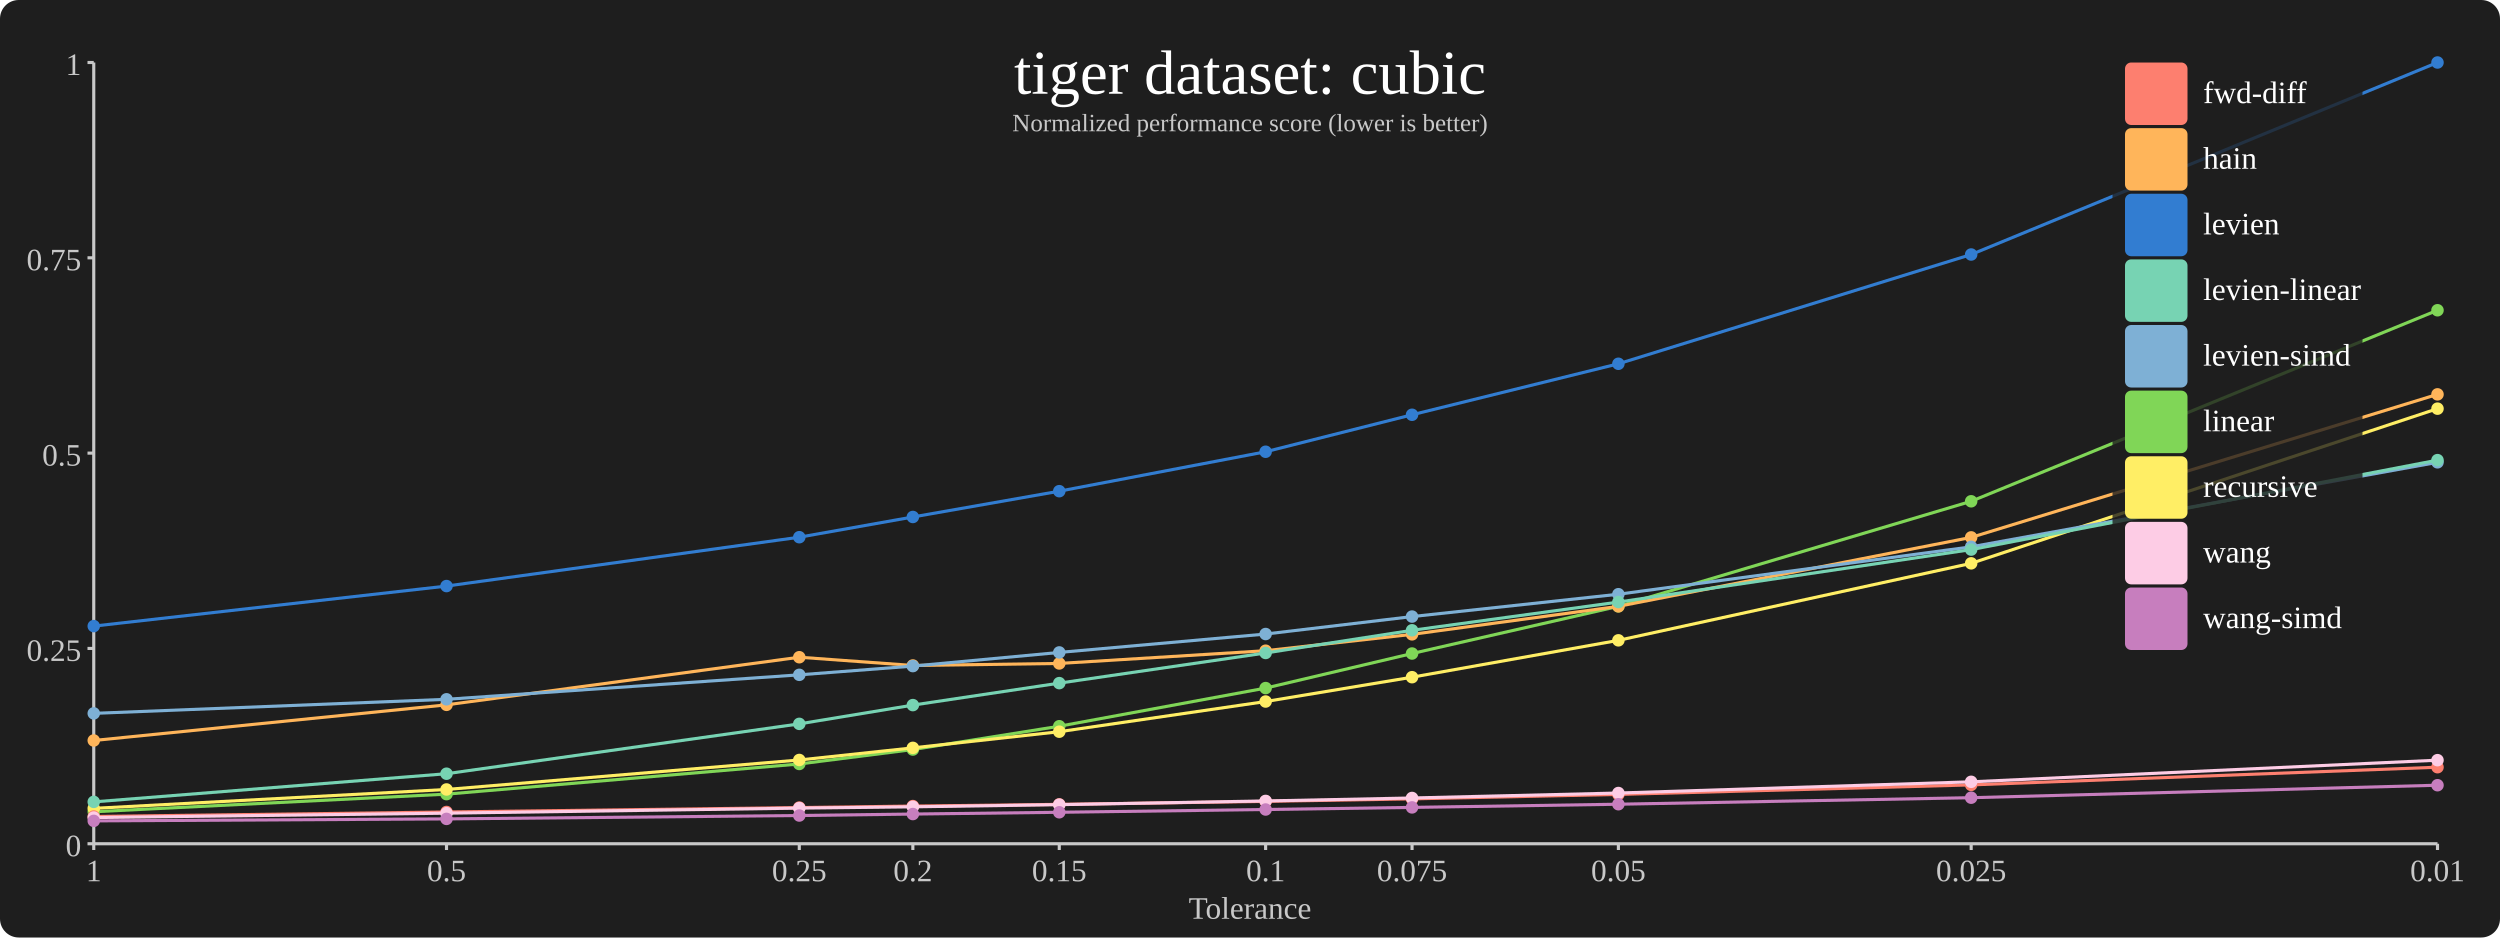
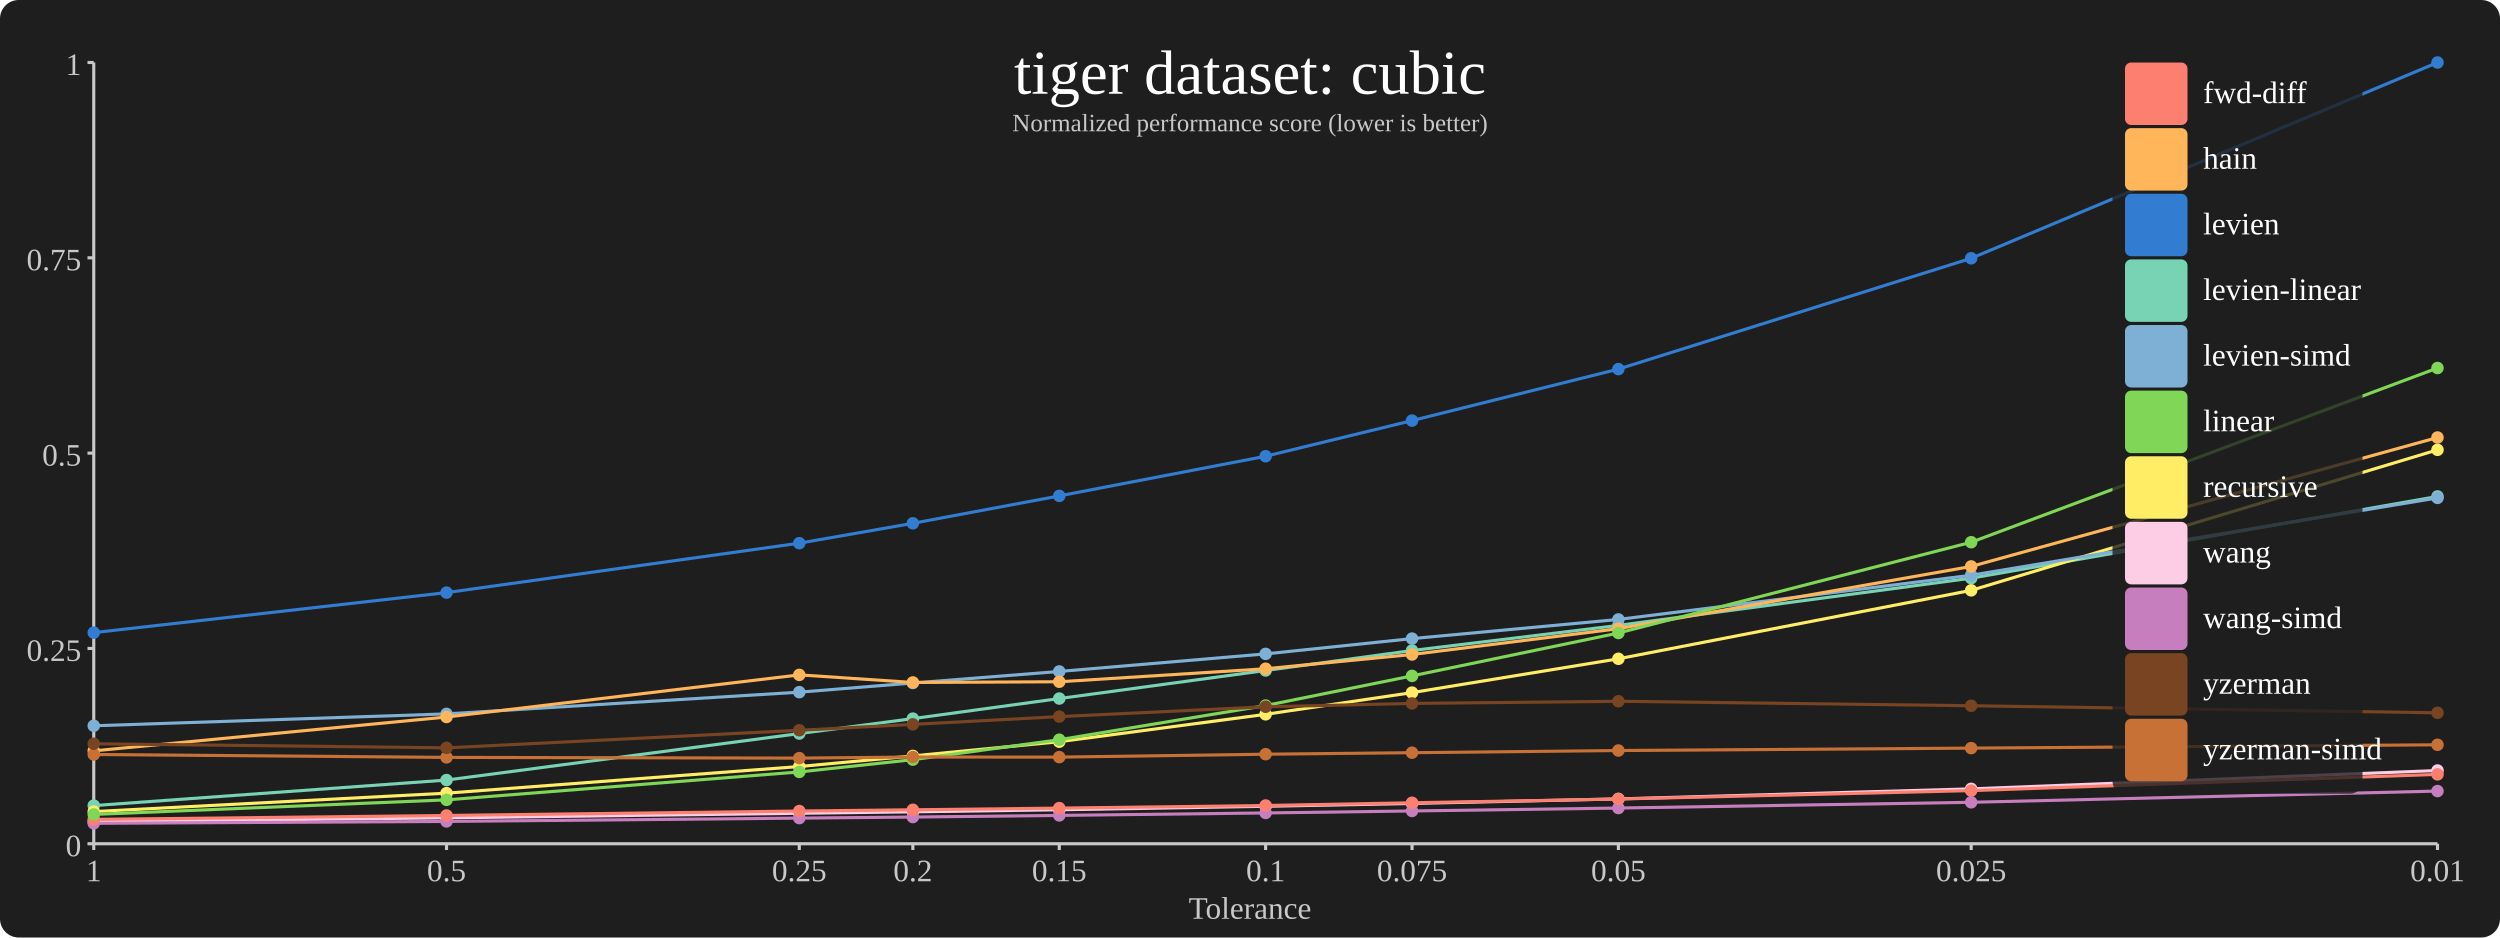
<svg xmlns="http://www.w3.org/2000/svg" viewBox="0 0 800 300">
  <rect x="0" y="0" width="800" height="300" ry="6" style="fill:rgb(30,30,30);stroke:none;fill-opacity:1;stroke-opacity:1;" />
  <path d="M 30 20 L 30 270" style="stroke:rgb(200,200,200);stroke-width:1" />
  <path d="M 30 270 L 780 270" style="stroke:rgb(200,200,200);stroke-width:1" />
  <path d="M 780 270 L 780 272" style="stroke:rgb(200,200,200);stroke-width:1" />
  <text x="780" y="282" style="font-size:10px;fill:rgb(200,200,200);text-anchor:middle;text-align:center;"> 0.01 </text>
  <path d="M 630.772 270 L 630.772 272" style="stroke:rgb(200,200,200);stroke-width:1" />
  <text x="630.772" y="282" style="font-size:10px;fill:rgb(200,200,200);text-anchor:middle;text-align:center;"> 0.025 </text>
  <path d="M 517.886 270 L 517.886 272" style="stroke:rgb(200,200,200);stroke-width:1" />
  <text x="517.886" y="282" style="font-size:10px;fill:rgb(200,200,200);text-anchor:middle;text-align:center;"> 0.05 </text>
  <path d="M 451.852 270 L 451.852 272" style="stroke:rgb(200,200,200);stroke-width:1" />
  <text x="451.852" y="282" style="font-size:10px;fill:rgb(200,200,200);text-anchor:middle;text-align:center;"> 0.075 </text>
  <path d="M 405 270 L 405 272" style="stroke:rgb(200,200,200);stroke-width:1" />
  <text x="405" y="282" style="font-size:10px;fill:rgb(200,200,200);text-anchor:middle;text-align:center;"> 0.1 </text>
  <path d="M 338.966 270 L 338.966 272" style="stroke:rgb(200,200,200);stroke-width:1" />
  <text x="338.966" y="282" style="font-size:10px;fill:rgb(200,200,200);text-anchor:middle;text-align:center;"> 0.15 </text>
  <path d="M 292.114 270 L 292.114 272" style="stroke:rgb(200,200,200);stroke-width:1" />
  <text x="292.114" y="282" style="font-size:10px;fill:rgb(200,200,200);text-anchor:middle;text-align:center;"> 0.2 </text>
  <path d="M 255.773 270 L 255.773 272" style="stroke:rgb(200,200,200);stroke-width:1" />
  <text x="255.773" y="282" style="font-size:10px;fill:rgb(200,200,200);text-anchor:middle;text-align:center;"> 0.25 </text>
  <path d="M 142.886 270 L 142.886 272" style="stroke:rgb(200,200,200);stroke-width:1" />
  <text x="142.886" y="282" style="font-size:10px;fill:rgb(200,200,200);text-anchor:middle;text-align:center;"> 0.5 </text>
  <path d="M 30 270 L 30 272" style="stroke:rgb(200,200,200);stroke-width:1" />
  <text x="30" y="282" style="font-size:10px;fill:rgb(200,200,200);text-anchor:middle;text-align:center;"> 1 </text>
  <path d="M 28 270 L 30 270" style="stroke:rgb(200,200,200);stroke-width:1" />
  <text x="26" y="274" style="font-size:10px;fill:rgb(200,200,200);text-anchor:end;text-align:right;"> 0 </text>
  <path d="M 28 207.5 L 30 207.5" style="stroke:rgb(200,200,200);stroke-width:1" />
  <text x="26" y="211.5" style="font-size:10px;fill:rgb(200,200,200);text-anchor:end;text-align:right;"> 0.25 </text>
  <path d="M 28 145 L 30 145" style="stroke:rgb(200,200,200);stroke-width:1" />
  <text x="26" y="149" style="font-size:10px;fill:rgb(200,200,200);text-anchor:end;text-align:right;"> 0.5 </text>
  <path d="M 28 82.5 L 30 82.5" style="stroke:rgb(200,200,200);stroke-width:1" />
  <text x="26" y="86.5" style="font-size:10px;fill:rgb(200,200,200);text-anchor:end;text-align:right;"> 0.75 </text>
  <path d="M 28 20 L 30 20" style="stroke:rgb(200,200,200);stroke-width:1" />
  <text x="26" y="24" style="font-size:10px;fill:rgb(200,200,200);text-anchor:end;text-align:right;"> 1 </text>
  <text x="400" y="294" style="font-size:10px;fill:rgb(200,200,200);text-anchor:middle;text-align:center;"> Tolerance </text>
-   <circle cx="780" cy="99.282" r="2" style="fill:rgb(128,214,87);stroke:none;fill-opacity:1;stroke-opacity:1;" />
-   <path d="M 780 99.282 L 630.772 160.41" style="stroke:rgb(128,214,87);stroke-width:1" />
-   <circle cx="630.772" cy="160.41" r="2" style="fill:rgb(128,214,87);stroke:none;fill-opacity:1;stroke-opacity:1;" />
-   <path d="M 630.772 160.41 L 517.886 194.022" style="stroke:rgb(128,214,87);stroke-width:1" />
-   <circle cx="517.886" cy="194.022" r="2" style="fill:rgb(128,214,87);stroke:none;fill-opacity:1;stroke-opacity:1;" />
-   <path d="M 517.886 194.022 L 451.852 209.127" style="stroke:rgb(128,214,87);stroke-width:1" />
-   <circle cx="451.852" cy="209.127" r="2" style="fill:rgb(128,214,87);stroke:none;fill-opacity:1;stroke-opacity:1;" />
-   <path d="M 451.852 209.127 L 405 220.185" style="stroke:rgb(128,214,87);stroke-width:1" />
-   <circle cx="405" cy="220.185" r="2" style="fill:rgb(128,214,87);stroke:none;fill-opacity:1;stroke-opacity:1;" />
-   <path d="M 405 220.185 L 338.966 232.393" style="stroke:rgb(128,214,87);stroke-width:1" />
-   <circle cx="338.966" cy="232.393" r="2" style="fill:rgb(128,214,87);stroke:none;fill-opacity:1;stroke-opacity:1;" />
-   <path d="M 338.966 232.393 L 292.114 239.855" style="stroke:rgb(128,214,87);stroke-width:1" />
-   <circle cx="292.114" cy="239.855" r="2" style="fill:rgb(128,214,87);stroke:none;fill-opacity:1;stroke-opacity:1;" />
-   <path d="M 292.114 239.855 L 255.773 244.47" style="stroke:rgb(128,214,87);stroke-width:1" />
-   <circle cx="255.773" cy="244.47" r="2" style="fill:rgb(128,214,87);stroke:none;fill-opacity:1;stroke-opacity:1;" />
-   <path d="M 255.773 244.47 L 142.886 254.125" style="stroke:rgb(128,214,87);stroke-width:1" />
-   <circle cx="142.886" cy="254.125" r="2" style="fill:rgb(128,214,87);stroke:none;fill-opacity:1;stroke-opacity:1;" />
-   <path d="M 142.886 254.125 L 30 259.76" style="stroke:rgb(128,214,87);stroke-width:1" />
-   <circle cx="30" cy="259.76" r="2" style="fill:rgb(128,214,87);stroke:none;fill-opacity:1;stroke-opacity:1;" />
-   <circle cx="780" cy="130.77" r="2" style="fill:rgb(255,238,101);stroke:none;fill-opacity:1;stroke-opacity:1;" />
-   <path d="M 780 130.77 L 630.772 180.268" style="stroke:rgb(255,238,101);stroke-width:1" />
-   <circle cx="630.772" cy="180.268" r="2" style="fill:rgb(255,238,101);stroke:none;fill-opacity:1;stroke-opacity:1;" />
-   <path d="M 630.772 180.268 L 517.886 204.907" style="stroke:rgb(255,238,101);stroke-width:1" />
-   <circle cx="517.886" cy="204.907" r="2" style="fill:rgb(255,238,101);stroke:none;fill-opacity:1;stroke-opacity:1;" />
-   <path d="M 517.886 204.907 L 451.852 216.7" style="stroke:rgb(255,238,101);stroke-width:1" />
-   <circle cx="451.852" cy="216.7" r="2" style="fill:rgb(255,238,101);stroke:none;fill-opacity:1;stroke-opacity:1;" />
-   <path d="M 451.852 216.7 L 405 224.488" style="stroke:rgb(255,238,101);stroke-width:1" />
-   <circle cx="405" cy="224.488" r="2" style="fill:rgb(255,238,101);stroke:none;fill-opacity:1;stroke-opacity:1;" />
-   <path d="M 405 224.488 L 338.966 234.143" style="stroke:rgb(255,238,101);stroke-width:1" />
-   <circle cx="338.966" cy="234.143" r="2" style="fill:rgb(255,238,101);stroke:none;fill-opacity:1;stroke-opacity:1;" />
-   <path d="M 338.966 234.143 L 292.114 239.317" style="stroke:rgb(255,238,101);stroke-width:1" />
-   <circle cx="292.114" cy="239.317" r="2" style="fill:rgb(255,238,101);stroke:none;fill-opacity:1;stroke-opacity:1;" />
-   <path d="M 292.114 239.317 L 255.773 243.192" style="stroke:rgb(255,238,101);stroke-width:1" />
-   <circle cx="255.773" cy="243.192" r="2" style="fill:rgb(255,238,101);stroke:none;fill-opacity:1;stroke-opacity:1;" />
-   <path d="M 255.773 243.192 L 142.886 252.63" style="stroke:rgb(255,238,101);stroke-width:1" />
-   <circle cx="142.886" cy="252.63" r="2" style="fill:rgb(255,238,101);stroke:none;fill-opacity:1;stroke-opacity:1;" />
-   <path d="M 142.886 252.63 L 30 258.675" style="stroke:rgb(255,238,101);stroke-width:1" />
-   <circle cx="30" cy="258.675" r="2" style="fill:rgb(255,238,101);stroke:none;fill-opacity:1;stroke-opacity:1;" />
-   <circle cx="780" cy="126.195" r="2" style="fill:rgb(255,181,90);stroke:none;fill-opacity:1;stroke-opacity:1;" />
-   <path d="M 780 126.195 L 630.772 171.965" style="stroke:rgb(255,181,90);stroke-width:1" />
-   <circle cx="630.772" cy="171.965" r="2" style="fill:rgb(255,181,90);stroke:none;fill-opacity:1;stroke-opacity:1;" />
-   <path d="M 630.772 171.965 L 517.886 194.028" style="stroke:rgb(255,181,90);stroke-width:1" />
-   <circle cx="517.886" cy="194.028" r="2" style="fill:rgb(255,181,90);stroke:none;fill-opacity:1;stroke-opacity:1;" />
-   <path d="M 517.886 194.028 L 451.852 202.99" style="stroke:rgb(255,181,90);stroke-width:1" />
-   <circle cx="451.852" cy="202.99" r="2" style="fill:rgb(255,181,90);stroke:none;fill-opacity:1;stroke-opacity:1;" />
-   <path d="M 451.852 202.99 L 405 208.225" style="stroke:rgb(255,181,90);stroke-width:1" />
-   <circle cx="405" cy="208.225" r="2" style="fill:rgb(255,181,90);stroke:none;fill-opacity:1;stroke-opacity:1;" />
-   <path d="M 405 208.225 L 338.966 212.303" style="stroke:rgb(255,181,90);stroke-width:1" />
-   <circle cx="338.966" cy="212.303" r="2" style="fill:rgb(255,181,90);stroke:none;fill-opacity:1;stroke-opacity:1;" />
-   <path d="M 338.966 212.303 L 292.114 212.955" style="stroke:rgb(255,181,90);stroke-width:1" />
-   <circle cx="292.114" cy="212.955" r="2" style="fill:rgb(255,181,90);stroke:none;fill-opacity:1;stroke-opacity:1;" />
-   <path d="M 292.114 212.955 L 255.773 210.312" style="stroke:rgb(255,181,90);stroke-width:1" />
-   <circle cx="255.773" cy="210.312" r="2" style="fill:rgb(255,181,90);stroke:none;fill-opacity:1;stroke-opacity:1;" />
-   <path d="M 255.773 210.312 L 142.886 225.548" style="stroke:rgb(255,181,90);stroke-width:1" />
-   <circle cx="142.886" cy="225.548" r="2" style="fill:rgb(255,181,90);stroke:none;fill-opacity:1;stroke-opacity:1;" />
-   <path d="M 142.886 225.548 L 30 236.958" style="stroke:rgb(255,181,90);stroke-width:1" />
-   <circle cx="30" cy="236.958" r="2" style="fill:rgb(255,181,90);stroke:none;fill-opacity:1;stroke-opacity:1;" />
-   <circle cx="780" cy="245.505" r="2" style="fill:rgb(253,127,111);stroke:none;fill-opacity:1;stroke-opacity:1;" />
-   <path d="M 780 245.505 L 630.772 251.167" style="stroke:rgb(253,127,111);stroke-width:1" />
-   <circle cx="630.772" cy="251.167" r="2" style="fill:rgb(253,127,111);stroke:none;fill-opacity:1;stroke-opacity:1;" />
-   <path d="M 630.772 251.167 L 517.886 254.215" style="stroke:rgb(253,127,111);stroke-width:1" />
-   <circle cx="517.886" cy="254.215" r="2" style="fill:rgb(253,127,111);stroke:none;fill-opacity:1;stroke-opacity:1;" />
-   <path d="M 517.886 254.215 L 451.852 255.637" style="stroke:rgb(253,127,111);stroke-width:1" />
-   <circle cx="451.852" cy="255.637" r="2" style="fill:rgb(253,127,111);stroke:none;fill-opacity:1;stroke-opacity:1;" />
-   <path d="M 451.852 255.637 L 405 256.435" style="stroke:rgb(253,127,111);stroke-width:1" />
-   <circle cx="405" cy="256.435" r="2" style="fill:rgb(253,127,111);stroke:none;fill-opacity:1;stroke-opacity:1;" />
-   <path d="M 405 256.435 L 338.966 257.395" style="stroke:rgb(253,127,111);stroke-width:1" />
-   <circle cx="338.966" cy="257.395" r="2" style="fill:rgb(253,127,111);stroke:none;fill-opacity:1;stroke-opacity:1;" />
-   <path d="M 338.966 257.395 L 292.114 257.942" style="stroke:rgb(253,127,111);stroke-width:1" />
-   <circle cx="292.114" cy="257.942" r="2" style="fill:rgb(253,127,111);stroke:none;fill-opacity:1;stroke-opacity:1;" />
-   <path d="M 292.114 257.942 L 255.773 258.415" style="stroke:rgb(253,127,111);stroke-width:1" />
-   <circle cx="255.773" cy="258.415" r="2" style="fill:rgb(253,127,111);stroke:none;fill-opacity:1;stroke-opacity:1;" />
-   <path d="M 255.773 258.415 L 142.886 259.837" style="stroke:rgb(253,127,111);stroke-width:1" />
-   <circle cx="142.886" cy="259.837" r="2" style="fill:rgb(253,127,111);stroke:none;fill-opacity:1;stroke-opacity:1;" />
-   <path d="M 142.886 259.837 L 30 261.277" style="stroke:rgb(253,127,111);stroke-width:1" />
-   <circle cx="30" cy="261.277" r="2" style="fill:rgb(253,127,111);stroke:none;fill-opacity:1;stroke-opacity:1;" />
+   <circle cx="780" cy="158.865" r="2" style="fill:rgb(119,211,179);stroke:none;fill-opacity:1;stroke-opacity:1;" />
+   <path d="M 780 158.865 L 630.772 185.015" style="stroke:rgb(119,211,179);stroke-width:1" />
+   <circle cx="630.772" cy="185.015" r="2" style="fill:rgb(119,211,179);stroke:none;fill-opacity:1;stroke-opacity:1;" />
+   <path d="M 630.772 185.015 L 517.886 200.125" style="stroke:rgb(119,211,179);stroke-width:1" />
+   <circle cx="517.886" cy="200.125" r="2" style="fill:rgb(119,211,179);stroke:none;fill-opacity:1;stroke-opacity:1;" />
+   <path d="M 517.886 200.125 L 451.852 208.167" style="stroke:rgb(119,211,179);stroke-width:1" />
+   <circle cx="451.852" cy="208.167" r="2" style="fill:rgb(119,211,179);stroke:none;fill-opacity:1;stroke-opacity:1;" />
+   <path d="M 451.852 208.167 L 405 214.553" style="stroke:rgb(119,211,179);stroke-width:1" />
+   <circle cx="405" cy="214.553" r="2" style="fill:rgb(119,211,179);stroke:none;fill-opacity:1;stroke-opacity:1;" />
+   <path d="M 405 214.553 L 338.966 223.532" style="stroke:rgb(119,211,179);stroke-width:1" />
+   <circle cx="338.966" cy="223.532" r="2" style="fill:rgb(119,211,179);stroke:none;fill-opacity:1;stroke-opacity:1;" />
+   <path d="M 338.966 223.532 L 292.114 229.955" style="stroke:rgb(119,211,179);stroke-width:1" />
+   <circle cx="292.114" cy="229.955" r="2" style="fill:rgb(119,211,179);stroke:none;fill-opacity:1;stroke-opacity:1;" />
+   <path d="M 292.114 229.955 L 255.773 234.738" style="stroke:rgb(119,211,179);stroke-width:1" />
+   <circle cx="255.773" cy="234.738" r="2" style="fill:rgb(119,211,179);stroke:none;fill-opacity:1;stroke-opacity:1;" />
+   <path d="M 255.773 234.738 L 142.886 249.62" style="stroke:rgb(119,211,179);stroke-width:1" />
+   <circle cx="142.886" cy="249.62" r="2" style="fill:rgb(119,211,179);stroke:none;fill-opacity:1;stroke-opacity:1;" />
+   <path d="M 142.886 249.62 L 30 257.785" style="stroke:rgb(119,211,179);stroke-width:1" />
+   <circle cx="30" cy="257.785" r="2" style="fill:rgb(119,211,179);stroke:none;fill-opacity:1;stroke-opacity:1;" />
+   <circle cx="780" cy="143.945" r="2" style="fill:rgb(255,238,101);stroke:none;fill-opacity:1;stroke-opacity:1;" />
+   <path d="M 780 143.945 L 630.772 188.91" style="stroke:rgb(255,238,101);stroke-width:1" />
+   <circle cx="630.772" cy="188.91" r="2" style="fill:rgb(255,238,101);stroke:none;fill-opacity:1;stroke-opacity:1;" />
+   <path d="M 630.772 188.91 L 517.886 210.812" style="stroke:rgb(255,238,101);stroke-width:1" />
+   <circle cx="517.886" cy="210.812" r="2" style="fill:rgb(255,238,101);stroke:none;fill-opacity:1;stroke-opacity:1;" />
+   <path d="M 517.886 210.812 L 451.852 221.635" style="stroke:rgb(255,238,101);stroke-width:1" />
+   <circle cx="451.852" cy="221.635" r="2" style="fill:rgb(255,238,101);stroke:none;fill-opacity:1;stroke-opacity:1;" />
+   <path d="M 451.852 221.635 L 405 228.58" style="stroke:rgb(255,238,101);stroke-width:1" />
+   <circle cx="405" cy="228.58" r="2" style="fill:rgb(255,238,101);stroke:none;fill-opacity:1;stroke-opacity:1;" />
+   <path d="M 405 228.58 L 338.966 237.345" style="stroke:rgb(255,238,101);stroke-width:1" />
+   <circle cx="338.966" cy="237.345" r="2" style="fill:rgb(255,238,101);stroke:none;fill-opacity:1;stroke-opacity:1;" />
+   <path d="M 338.966 237.345 L 292.114 241.89" style="stroke:rgb(255,238,101);stroke-width:1" />
+   <circle cx="292.114" cy="241.89" r="2" style="fill:rgb(255,238,101);stroke:none;fill-opacity:1;stroke-opacity:1;" />
+   <path d="M 292.114 241.89 L 255.773 245.285" style="stroke:rgb(255,238,101);stroke-width:1" />
+   <circle cx="255.773" cy="245.285" r="2" style="fill:rgb(255,238,101);stroke:none;fill-opacity:1;stroke-opacity:1;" />
+   <path d="M 255.773 245.285 L 142.886 253.81" style="stroke:rgb(255,238,101);stroke-width:1" />
+   <circle cx="142.886" cy="253.81" r="2" style="fill:rgb(255,238,101);stroke:none;fill-opacity:1;stroke-opacity:1;" />
+   <path d="M 142.886 253.81 L 30 259.705" style="stroke:rgb(255,238,101);stroke-width:1" />
+   <circle cx="30" cy="259.705" r="2" style="fill:rgb(255,238,101);stroke:none;fill-opacity:1;stroke-opacity:1;" />
+   <circle cx="780" cy="246.565" r="2" style="fill:rgb(253,204,229);stroke:none;fill-opacity:1;stroke-opacity:1;" />
+   <path d="M 780 246.565 L 630.772 252.435" style="stroke:rgb(253,204,229);stroke-width:1" />
+   <circle cx="630.772" cy="252.435" r="2" style="fill:rgb(253,204,229);stroke:none;fill-opacity:1;stroke-opacity:1;" />
+   <path d="M 630.772 252.435 L 517.886 255.648" style="stroke:rgb(253,204,229);stroke-width:1" />
+   <circle cx="517.886" cy="255.648" r="2" style="fill:rgb(253,204,229);stroke:none;fill-opacity:1;stroke-opacity:1;" />
+   <path d="M 517.886 255.648 L 451.852 257.105" style="stroke:rgb(253,204,229);stroke-width:1" />
+   <circle cx="451.852" cy="257.105" r="2" style="fill:rgb(253,204,229);stroke:none;fill-opacity:1;stroke-opacity:1;" />
+   <path d="M 451.852 257.105 L 405 258.012" style="stroke:rgb(253,204,229);stroke-width:1" />
+   <circle cx="405" cy="258.012" r="2" style="fill:rgb(253,204,229);stroke:none;fill-opacity:1;stroke-opacity:1;" />
+   <path d="M 405 258.012 L 338.966 259.125" style="stroke:rgb(253,204,229);stroke-width:1" />
+   <circle cx="338.966" cy="259.125" r="2" style="fill:rgb(253,204,229);stroke:none;fill-opacity:1;stroke-opacity:1;" />
+   <path d="M 338.966 259.125 L 292.114 259.788" style="stroke:rgb(253,204,229);stroke-width:1" />
+   <circle cx="292.114" cy="259.788" r="2" style="fill:rgb(253,204,229);stroke:none;fill-opacity:1;stroke-opacity:1;" />
+   <path d="M 292.114 259.788 L 255.773 260.248" style="stroke:rgb(253,204,229);stroke-width:1" />
+   <circle cx="255.773" cy="260.248" r="2" style="fill:rgb(253,204,229);stroke:none;fill-opacity:1;stroke-opacity:1;" />
+   <path d="M 255.773 260.248 L 142.886 261.707" style="stroke:rgb(253,204,229);stroke-width:1" />
+   <circle cx="142.886" cy="261.707" r="2" style="fill:rgb(253,204,229);stroke:none;fill-opacity:1;stroke-opacity:1;" />
+   <path d="M 142.886 261.707 L 30 262.967" style="stroke:rgb(253,204,229);stroke-width:1" />
+   <circle cx="30" cy="262.967" r="2" style="fill:rgb(253,204,229);stroke:none;fill-opacity:1;stroke-opacity:1;" />
+   <circle cx="780" cy="159.325" r="2" style="fill:rgb(126,176,213);stroke:none;fill-opacity:1;stroke-opacity:1;" />
+   <path d="M 780 159.325 L 630.772 184.075" style="stroke:rgb(126,176,213);stroke-width:1" />
+   <circle cx="630.772" cy="184.075" r="2" style="fill:rgb(126,176,213);stroke:none;fill-opacity:1;stroke-opacity:1;" />
+   <path d="M 630.772 184.075 L 517.886 198.218" style="stroke:rgb(126,176,213);stroke-width:1" />
+   <circle cx="517.886" cy="198.218" r="2" style="fill:rgb(126,176,213);stroke:none;fill-opacity:1;stroke-opacity:1;" />
+   <path d="M 517.886 198.218 L 451.852 204.35" style="stroke:rgb(126,176,213);stroke-width:1" />
+   <circle cx="451.852" cy="204.35" r="2" style="fill:rgb(126,176,213);stroke:none;fill-opacity:1;stroke-opacity:1;" />
+   <path d="M 451.852 204.35 L 405 209.24" style="stroke:rgb(126,176,213);stroke-width:1" />
+   <circle cx="405" cy="209.24" r="2" style="fill:rgb(126,176,213);stroke:none;fill-opacity:1;stroke-opacity:1;" />
+   <path d="M 405 209.24 L 338.966 214.863" style="stroke:rgb(126,176,213);stroke-width:1" />
+   <circle cx="338.966" cy="214.863" r="2" style="fill:rgb(126,176,213);stroke:none;fill-opacity:1;stroke-opacity:1;" />
+   <path d="M 338.966 214.863 L 292.114 218.558" style="stroke:rgb(126,176,213);stroke-width:1" />
+   <circle cx="292.114" cy="218.558" r="2" style="fill:rgb(126,176,213);stroke:none;fill-opacity:1;stroke-opacity:1;" />
+   <path d="M 292.114 218.558 L 255.773 221.49" style="stroke:rgb(126,176,213);stroke-width:1" />
+   <circle cx="255.773" cy="221.49" r="2" style="fill:rgb(126,176,213);stroke:none;fill-opacity:1;stroke-opacity:1;" />
+   <path d="M 255.773 221.49 L 142.886 228.44" style="stroke:rgb(126,176,213);stroke-width:1" />
+   <circle cx="142.886" cy="228.44" r="2" style="fill:rgb(126,176,213);stroke:none;fill-opacity:1;stroke-opacity:1;" />
+   <path d="M 142.886 228.44 L 30 232.243" style="stroke:rgb(126,176,213);stroke-width:1" />
+   <circle cx="30" cy="232.243" r="2" style="fill:rgb(126,176,213);stroke:none;fill-opacity:1;stroke-opacity:1;" />
+   <circle cx="780" cy="253.143" r="2" style="fill:rgb(199,126,190);stroke:none;fill-opacity:1;stroke-opacity:1;" />
+   <path d="M 780 253.143 L 630.772 256.733" style="stroke:rgb(199,126,190);stroke-width:1" />
+   <circle cx="630.772" cy="256.733" r="2" style="fill:rgb(199,126,190);stroke:none;fill-opacity:1;stroke-opacity:1;" />
+   <path d="M 630.772 256.733 L 517.886 258.575" style="stroke:rgb(199,126,190);stroke-width:1" />
+   <circle cx="517.886" cy="258.575" r="2" style="fill:rgb(199,126,190);stroke:none;fill-opacity:1;stroke-opacity:1;" />
+   <path d="M 517.886 258.575 L 451.852 259.505" style="stroke:rgb(199,126,190);stroke-width:1" />
+   <circle cx="451.852" cy="259.505" r="2" style="fill:rgb(199,126,190);stroke:none;fill-opacity:1;stroke-opacity:1;" />
+   <path d="M 451.852 259.505 L 405 260.14" style="stroke:rgb(199,126,190);stroke-width:1" />
+   <circle cx="405" cy="260.14" r="2" style="fill:rgb(199,126,190);stroke:none;fill-opacity:1;stroke-opacity:1;" />
+   <path d="M 405 260.14 L 338.966 260.93" style="stroke:rgb(199,126,190);stroke-width:1" />
+   <circle cx="338.966" cy="260.93" r="2" style="fill:rgb(199,126,190);stroke:none;fill-opacity:1;stroke-opacity:1;" />
+   <path d="M 338.966 260.93 L 292.114 261.457" style="stroke:rgb(199,126,190);stroke-width:1" />
+   <circle cx="292.114" cy="261.457" r="2" style="fill:rgb(199,126,190);stroke:none;fill-opacity:1;stroke-opacity:1;" />
+   <path d="M 292.114 261.457 L 255.773 261.795" style="stroke:rgb(199,126,190);stroke-width:1" />
+   <circle cx="255.773" cy="261.795" r="2" style="fill:rgb(199,126,190);stroke:none;fill-opacity:1;stroke-opacity:1;" />
+   <path d="M 255.773 261.795 L 142.886 262.855" style="stroke:rgb(199,126,190);stroke-width:1" />
+   <circle cx="142.886" cy="262.855" r="2" style="fill:rgb(199,126,190);stroke:none;fill-opacity:1;stroke-opacity:1;" />
+   <path d="M 142.886 262.855 L 30 263.462" style="stroke:rgb(199,126,190);stroke-width:1" />
+   <circle cx="30" cy="263.462" r="2" style="fill:rgb(199,126,190);stroke:none;fill-opacity:1;stroke-opacity:1;" />
+   <circle cx="780" cy="247.795" r="2" style="fill:rgb(253,127,111);stroke:none;fill-opacity:1;stroke-opacity:1;" />
+   <path d="M 780 247.795 L 630.772 252.995" style="stroke:rgb(253,127,111);stroke-width:1" />
+   <circle cx="630.772" cy="252.995" r="2" style="fill:rgb(253,127,111);stroke:none;fill-opacity:1;stroke-opacity:1;" />
+   <path d="M 630.772 252.995 L 517.886 255.69" style="stroke:rgb(253,127,111);stroke-width:1" />
+   <circle cx="517.886" cy="255.69" r="2" style="fill:rgb(253,127,111);stroke:none;fill-opacity:1;stroke-opacity:1;" />
+   <path d="M 517.886 255.69 L 451.852 256.885" style="stroke:rgb(253,127,111);stroke-width:1" />
+   <circle cx="451.852" cy="256.885" r="2" style="fill:rgb(253,127,111);stroke:none;fill-opacity:1;stroke-opacity:1;" />
+   <path d="M 451.852 256.885 L 405 257.76" style="stroke:rgb(253,127,111);stroke-width:1" />
+   <circle cx="405" cy="257.76" r="2" style="fill:rgb(253,127,111);stroke:none;fill-opacity:1;stroke-opacity:1;" />
+   <path d="M 405 257.76 L 338.966 258.59" style="stroke:rgb(253,127,111);stroke-width:1" />
+   <circle cx="338.966" cy="258.59" r="2" style="fill:rgb(253,127,111);stroke:none;fill-opacity:1;stroke-opacity:1;" />
+   <path d="M 338.966 258.59 L 292.114 259.13" style="stroke:rgb(253,127,111);stroke-width:1" />
+   <circle cx="292.114" cy="259.13" r="2" style="fill:rgb(253,127,111);stroke:none;fill-opacity:1;stroke-opacity:1;" />
+   <path d="M 292.114 259.13 L 255.773 259.533" style="stroke:rgb(253,127,111);stroke-width:1" />
+   <circle cx="255.773" cy="259.533" r="2" style="fill:rgb(253,127,111);stroke:none;fill-opacity:1;stroke-opacity:1;" />
+   <path d="M 255.773 259.533 L 142.886 260.947" style="stroke:rgb(253,127,111);stroke-width:1" />
+   <circle cx="142.886" cy="260.947" r="2" style="fill:rgb(253,127,111);stroke:none;fill-opacity:1;stroke-opacity:1;" />
+   <path d="M 142.886 260.947 L 30 262.202" style="stroke:rgb(253,127,111);stroke-width:1" />
+   <circle cx="30" cy="262.202" r="2" style="fill:rgb(253,127,111);stroke:none;fill-opacity:1;stroke-opacity:1;" />
+   <circle cx="780" cy="140" r="2" style="fill:rgb(255,181,90);stroke:none;fill-opacity:1;stroke-opacity:1;" />
+   <path d="M 780 140 L 630.772 181.26" style="stroke:rgb(255,181,90);stroke-width:1" />
+   <circle cx="630.772" cy="181.26" r="2" style="fill:rgb(255,181,90);stroke:none;fill-opacity:1;stroke-opacity:1;" />
+   <path d="M 630.772 181.26 L 517.886 201.17" style="stroke:rgb(255,181,90);stroke-width:1" />
+   <circle cx="517.886" cy="201.17" r="2" style="fill:rgb(255,181,90);stroke:none;fill-opacity:1;stroke-opacity:1;" />
+   <path d="M 517.886 201.17 L 451.852 209.433" style="stroke:rgb(255,181,90);stroke-width:1" />
+   <circle cx="451.852" cy="209.433" r="2" style="fill:rgb(255,181,90);stroke:none;fill-opacity:1;stroke-opacity:1;" />
+   <path d="M 451.852 209.433 L 405 213.998" style="stroke:rgb(255,181,90);stroke-width:1" />
+   <circle cx="405" cy="213.998" r="2" style="fill:rgb(255,181,90);stroke:none;fill-opacity:1;stroke-opacity:1;" />
+   <path d="M 405 213.998 L 338.966 218.16" style="stroke:rgb(255,181,90);stroke-width:1" />
+   <circle cx="338.966" cy="218.16" r="2" style="fill:rgb(255,181,90);stroke:none;fill-opacity:1;stroke-opacity:1;" />
+   <path d="M 338.966 218.16 L 292.114 218.39" style="stroke:rgb(255,181,90);stroke-width:1" />
+   <circle cx="292.114" cy="218.39" r="2" style="fill:rgb(255,181,90);stroke:none;fill-opacity:1;stroke-opacity:1;" />
+   <path d="M 292.114 218.39 L 255.773 215.963" style="stroke:rgb(255,181,90);stroke-width:1" />
+   <circle cx="255.773" cy="215.963" r="2" style="fill:rgb(255,181,90);stroke:none;fill-opacity:1;stroke-opacity:1;" />
+   <path d="M 255.773 215.963 L 142.886 229.44" style="stroke:rgb(255,181,90);stroke-width:1" />
+   <circle cx="142.886" cy="229.44" r="2" style="fill:rgb(255,181,90);stroke:none;fill-opacity:1;stroke-opacity:1;" />
+   <path d="M 142.886 229.44 L 30 240.27" style="stroke:rgb(255,181,90);stroke-width:1" />
+   <circle cx="30" cy="240.27" r="2" style="fill:rgb(255,181,90);stroke:none;fill-opacity:1;stroke-opacity:1;" />
+   <circle cx="780" cy="117.763" r="2" style="fill:rgb(128,214,87);stroke:none;fill-opacity:1;stroke-opacity:1;" />
+   <path d="M 780 117.763 L 630.772 173.512" style="stroke:rgb(128,214,87);stroke-width:1" />
+   <circle cx="630.772" cy="173.512" r="2" style="fill:rgb(128,214,87);stroke:none;fill-opacity:1;stroke-opacity:1;" />
+   <path d="M 630.772 173.512 L 517.886 202.56" style="stroke:rgb(128,214,87);stroke-width:1" />
+   <circle cx="517.886" cy="202.56" r="2" style="fill:rgb(128,214,87);stroke:none;fill-opacity:1;stroke-opacity:1;" />
+   <path d="M 517.886 202.56 L 451.852 216.285" style="stroke:rgb(128,214,87);stroke-width:1" />
+   <circle cx="451.852" cy="216.285" r="2" style="fill:rgb(128,214,87);stroke:none;fill-opacity:1;stroke-opacity:1;" />
+   <path d="M 451.852 216.285 L 405 225.772" style="stroke:rgb(128,214,87);stroke-width:1" />
+   <circle cx="405" cy="225.772" r="2" style="fill:rgb(128,214,87);stroke:none;fill-opacity:1;stroke-opacity:1;" />
+   <path d="M 405 225.772 L 338.966 236.702" style="stroke:rgb(128,214,87);stroke-width:1" />
+   <circle cx="338.966" cy="236.702" r="2" style="fill:rgb(128,214,87);stroke:none;fill-opacity:1;stroke-opacity:1;" />
+   <path d="M 338.966 236.702 L 292.114 243.085" style="stroke:rgb(128,214,87);stroke-width:1" />
+   <circle cx="292.114" cy="243.085" r="2" style="fill:rgb(128,214,87);stroke:none;fill-opacity:1;stroke-opacity:1;" />
+   <path d="M 292.114 243.085 L 255.773 247.015" style="stroke:rgb(128,214,87);stroke-width:1" />
+   <circle cx="255.773" cy="247.015" r="2" style="fill:rgb(128,214,87);stroke:none;fill-opacity:1;stroke-opacity:1;" />
+   <path d="M 255.773 247.015 L 142.886 255.95" style="stroke:rgb(128,214,87);stroke-width:1" />
+   <circle cx="142.886" cy="255.95" r="2" style="fill:rgb(128,214,87);stroke:none;fill-opacity:1;stroke-opacity:1;" />
+   <path d="M 142.886 255.95 L 30 260.62" style="stroke:rgb(128,214,87);stroke-width:1" />
+   <circle cx="30" cy="260.62" r="2" style="fill:rgb(128,214,87);stroke:none;fill-opacity:1;stroke-opacity:1;" />
+   <circle cx="780" cy="238.335" r="2" style="fill:rgb(200,113,55);stroke:none;fill-opacity:1;stroke-opacity:1;" />
+   <path d="M 780 238.335 L 630.772 239.397" style="stroke:rgb(200,113,55);stroke-width:1" />
+   <circle cx="630.772" cy="239.397" r="2" style="fill:rgb(200,113,55);stroke:none;fill-opacity:1;stroke-opacity:1;" />
+   <path d="M 630.772 239.397 L 517.886 240.167" style="stroke:rgb(200,113,55);stroke-width:1" />
+   <circle cx="517.886" cy="240.167" r="2" style="fill:rgb(200,113,55);stroke:none;fill-opacity:1;stroke-opacity:1;" />
+   <path d="M 517.886 240.167 L 451.852 240.863" style="stroke:rgb(200,113,55);stroke-width:1" />
+   <circle cx="451.852" cy="240.863" r="2" style="fill:rgb(200,113,55);stroke:none;fill-opacity:1;stroke-opacity:1;" />
+   <path d="M 451.852 240.863 L 405 241.345" style="stroke:rgb(200,113,55);stroke-width:1" />
+   <circle cx="405" cy="241.345" r="2" style="fill:rgb(200,113,55);stroke:none;fill-opacity:1;stroke-opacity:1;" />
+   <path d="M 405 241.345 L 338.966 242.278" style="stroke:rgb(200,113,55);stroke-width:1" />
+   <circle cx="338.966" cy="242.278" r="2" style="fill:rgb(200,113,55);stroke:none;fill-opacity:1;stroke-opacity:1;" />
+   <path d="M 338.966 242.278 L 292.114 242.245" style="stroke:rgb(200,113,55);stroke-width:1" />
+   <circle cx="292.114" cy="242.245" r="2" style="fill:rgb(200,113,55);stroke:none;fill-opacity:1;stroke-opacity:1;" />
+   <path d="M 292.114 242.245 L 255.773 242.597" style="stroke:rgb(200,113,55);stroke-width:1" />
+   <circle cx="255.773" cy="242.597" r="2" style="fill:rgb(200,113,55);stroke:none;fill-opacity:1;stroke-opacity:1;" />
+   <path d="M 255.773 242.597 L 142.886 242.363" style="stroke:rgb(200,113,55);stroke-width:1" />
+   <circle cx="142.886" cy="242.363" r="2" style="fill:rgb(200,113,55);stroke:none;fill-opacity:1;stroke-opacity:1;" />
+   <path d="M 142.886 242.363 L 30 241.438" style="stroke:rgb(200,113,55);stroke-width:1" />
+   <circle cx="30" cy="241.438" r="2" style="fill:rgb(200,113,55);stroke:none;fill-opacity:1;stroke-opacity:1;" />
  <circle cx="780" cy="20" r="2" style="fill:rgb(50,125,209);stroke:none;fill-opacity:1;stroke-opacity:1;" />
-   <path d="M 780 20 L 630.772 81.443" style="stroke:rgb(50,125,209);stroke-width:1" />
-   <circle cx="630.772" cy="81.443" r="2" style="fill:rgb(50,125,209);stroke:none;fill-opacity:1;stroke-opacity:1;" />
-   <path d="M 630.772 81.443 L 517.886 116.41" style="stroke:rgb(50,125,209);stroke-width:1" />
-   <circle cx="517.886" cy="116.41" r="2" style="fill:rgb(50,125,209);stroke:none;fill-opacity:1;stroke-opacity:1;" />
-   <path d="M 517.886 116.41 L 451.852 132.727" style="stroke:rgb(50,125,209);stroke-width:1" />
-   <circle cx="451.852" cy="132.727" r="2" style="fill:rgb(50,125,209);stroke:none;fill-opacity:1;stroke-opacity:1;" />
-   <path d="M 451.852 132.727 L 405 144.56" style="stroke:rgb(50,125,209);stroke-width:1" />
-   <circle cx="405" cy="144.56" r="2" style="fill:rgb(50,125,209);stroke:none;fill-opacity:1;stroke-opacity:1;" />
-   <path d="M 405 144.56 L 338.966 157.177" style="stroke:rgb(50,125,209);stroke-width:1" />
-   <circle cx="338.966" cy="157.177" r="2" style="fill:rgb(50,125,209);stroke:none;fill-opacity:1;stroke-opacity:1;" />
-   <path d="M 338.966 157.177 L 292.114 165.433" style="stroke:rgb(50,125,209);stroke-width:1" />
-   <circle cx="292.114" cy="165.433" r="2" style="fill:rgb(50,125,209);stroke:none;fill-opacity:1;stroke-opacity:1;" />
-   <path d="M 292.114 165.433 L 255.773 171.905" style="stroke:rgb(50,125,209);stroke-width:1" />
-   <circle cx="255.773" cy="171.905" r="2" style="fill:rgb(50,125,209);stroke:none;fill-opacity:1;stroke-opacity:1;" />
-   <path d="M 255.773 171.905 L 142.886 187.54" style="stroke:rgb(50,125,209);stroke-width:1" />
-   <circle cx="142.886" cy="187.54" r="2" style="fill:rgb(50,125,209);stroke:none;fill-opacity:1;stroke-opacity:1;" />
-   <path d="M 142.886 187.54 L 30 200.353" style="stroke:rgb(50,125,209);stroke-width:1" />
-   <circle cx="30" cy="200.353" r="2" style="fill:rgb(50,125,209);stroke:none;fill-opacity:1;stroke-opacity:1;" />
-   <circle cx="780" cy="243.255" r="2" style="fill:rgb(253,204,229);stroke:none;fill-opacity:1;stroke-opacity:1;" />
-   <path d="M 780 243.255 L 630.772 250.18" style="stroke:rgb(253,204,229);stroke-width:1" />
-   <circle cx="630.772" cy="250.18" r="2" style="fill:rgb(253,204,229);stroke:none;fill-opacity:1;stroke-opacity:1;" />
-   <path d="M 630.772 250.18 L 517.886 253.768" style="stroke:rgb(253,204,229);stroke-width:1" />
-   <circle cx="517.886" cy="253.768" r="2" style="fill:rgb(253,204,229);stroke:none;fill-opacity:1;stroke-opacity:1;" />
-   <path d="M 517.886 253.768 L 451.852 255.355" style="stroke:rgb(253,204,229);stroke-width:1" />
-   <circle cx="451.852" cy="255.355" r="2" style="fill:rgb(253,204,229);stroke:none;fill-opacity:1;stroke-opacity:1;" />
-   <path d="M 451.852 255.355 L 405 256.303" style="stroke:rgb(253,204,229);stroke-width:1" />
-   <circle cx="405" cy="256.303" r="2" style="fill:rgb(253,204,229);stroke:none;fill-opacity:1;stroke-opacity:1;" />
-   <path d="M 405 256.303 L 338.966 257.488" style="stroke:rgb(253,204,229);stroke-width:1" />
-   <circle cx="338.966" cy="257.488" r="2" style="fill:rgb(253,204,229);stroke:none;fill-opacity:1;stroke-opacity:1;" />
-   <path d="M 338.966 257.488 L 292.114 258.183" style="stroke:rgb(253,204,229);stroke-width:1" />
-   <circle cx="292.114" cy="258.183" r="2" style="fill:rgb(253,204,229);stroke:none;fill-opacity:1;stroke-opacity:1;" />
-   <path d="M 292.114 258.183 L 255.773 258.595" style="stroke:rgb(253,204,229);stroke-width:1" />
-   <circle cx="255.773" cy="258.595" r="2" style="fill:rgb(253,204,229);stroke:none;fill-opacity:1;stroke-opacity:1;" />
-   <path d="M 255.773 258.595 L 142.886 260.215" style="stroke:rgb(253,204,229);stroke-width:1" />
-   <circle cx="142.886" cy="260.215" r="2" style="fill:rgb(253,204,229);stroke:none;fill-opacity:1;stroke-opacity:1;" />
-   <path d="M 142.886 260.215 L 30 261.615" style="stroke:rgb(253,204,229);stroke-width:1" />
-   <circle cx="30" cy="261.615" r="2" style="fill:rgb(253,204,229);stroke:none;fill-opacity:1;stroke-opacity:1;" />
-   <circle cx="780" cy="251.27" r="2" style="fill:rgb(199,126,190);stroke:none;fill-opacity:1;stroke-opacity:1;" />
-   <path d="M 780 251.27 L 630.772 255.262" style="stroke:rgb(199,126,190);stroke-width:1" />
-   <circle cx="630.772" cy="255.262" r="2" style="fill:rgb(199,126,190);stroke:none;fill-opacity:1;stroke-opacity:1;" />
-   <path d="M 630.772 255.262 L 517.886 257.35" style="stroke:rgb(199,126,190);stroke-width:1" />
-   <circle cx="517.886" cy="257.35" r="2" style="fill:rgb(199,126,190);stroke:none;fill-opacity:1;stroke-opacity:1;" />
-   <path d="M 517.886 257.35 L 451.852 258.368" style="stroke:rgb(199,126,190);stroke-width:1" />
-   <circle cx="451.852" cy="258.368" r="2" style="fill:rgb(199,126,190);stroke:none;fill-opacity:1;stroke-opacity:1;" />
-   <path d="M 451.852 258.368 L 405 259.043" style="stroke:rgb(199,126,190);stroke-width:1" />
-   <circle cx="405" cy="259.043" r="2" style="fill:rgb(199,126,190);stroke:none;fill-opacity:1;stroke-opacity:1;" />
-   <path d="M 405 259.043 L 338.966 259.928" style="stroke:rgb(199,126,190);stroke-width:1" />
-   <circle cx="338.966" cy="259.928" r="2" style="fill:rgb(199,126,190);stroke:none;fill-opacity:1;stroke-opacity:1;" />
-   <path d="M 338.966 259.928 L 292.114 260.498" style="stroke:rgb(199,126,190);stroke-width:1" />
-   <circle cx="292.114" cy="260.498" r="2" style="fill:rgb(199,126,190);stroke:none;fill-opacity:1;stroke-opacity:1;" />
-   <path d="M 292.114 260.498 L 255.773 260.967" style="stroke:rgb(199,126,190);stroke-width:1" />
-   <circle cx="255.773" cy="260.967" r="2" style="fill:rgb(199,126,190);stroke:none;fill-opacity:1;stroke-opacity:1;" />
-   <path d="M 255.773 260.967 L 142.886 262.045" style="stroke:rgb(199,126,190);stroke-width:1" />
-   <circle cx="142.886" cy="262.045" r="2" style="fill:rgb(199,126,190);stroke:none;fill-opacity:1;stroke-opacity:1;" />
-   <path d="M 142.886 262.045 L 30 262.683" style="stroke:rgb(199,126,190);stroke-width:1" />
-   <circle cx="30" cy="262.683" r="2" style="fill:rgb(199,126,190);stroke:none;fill-opacity:1;stroke-opacity:1;" />
-   <circle cx="780" cy="147.942" r="2" style="fill:rgb(126,176,213);stroke:none;fill-opacity:1;stroke-opacity:1;" />
-   <path d="M 780 147.942 L 630.772 174.98" style="stroke:rgb(126,176,213);stroke-width:1" />
-   <circle cx="630.772" cy="174.98" r="2" style="fill:rgb(126,176,213);stroke:none;fill-opacity:1;stroke-opacity:1;" />
-   <path d="M 630.772 174.98 L 517.886 190.147" style="stroke:rgb(126,176,213);stroke-width:1" />
-   <circle cx="517.886" cy="190.147" r="2" style="fill:rgb(126,176,213);stroke:none;fill-opacity:1;stroke-opacity:1;" />
-   <path d="M 517.886 190.147 L 451.852 197.302" style="stroke:rgb(126,176,213);stroke-width:1" />
-   <circle cx="451.852" cy="197.302" r="2" style="fill:rgb(126,176,213);stroke:none;fill-opacity:1;stroke-opacity:1;" />
-   <path d="M 451.852 197.302 L 405 202.887" style="stroke:rgb(126,176,213);stroke-width:1" />
-   <circle cx="405" cy="202.887" r="2" style="fill:rgb(126,176,213);stroke:none;fill-opacity:1;stroke-opacity:1;" />
-   <path d="M 405 202.887 L 338.966 208.778" style="stroke:rgb(126,176,213);stroke-width:1" />
-   <circle cx="338.966" cy="208.778" r="2" style="fill:rgb(126,176,213);stroke:none;fill-opacity:1;stroke-opacity:1;" />
-   <path d="M 338.966 208.778 L 292.114 213.147" style="stroke:rgb(126,176,213);stroke-width:1" />
-   <circle cx="292.114" cy="213.147" r="2" style="fill:rgb(126,176,213);stroke:none;fill-opacity:1;stroke-opacity:1;" />
-   <path d="M 292.114 213.147 L 255.773 215.945" style="stroke:rgb(126,176,213);stroke-width:1" />
-   <circle cx="255.773" cy="215.945" r="2" style="fill:rgb(126,176,213);stroke:none;fill-opacity:1;stroke-opacity:1;" />
-   <path d="M 255.773 215.945 L 142.886 223.778" style="stroke:rgb(126,176,213);stroke-width:1" />
-   <circle cx="142.886" cy="223.778" r="2" style="fill:rgb(126,176,213);stroke:none;fill-opacity:1;stroke-opacity:1;" />
-   <path d="M 142.886 223.778 L 30 228.278" style="stroke:rgb(126,176,213);stroke-width:1" />
-   <circle cx="30" cy="228.278" r="2" style="fill:rgb(126,176,213);stroke:none;fill-opacity:1;stroke-opacity:1;" />
-   <circle cx="780" cy="147.243" r="2" style="fill:rgb(119,211,179);stroke:none;fill-opacity:1;stroke-opacity:1;" />
-   <path d="M 780 147.243 L 630.772 175.87" style="stroke:rgb(119,211,179);stroke-width:1" />
-   <circle cx="630.772" cy="175.87" r="2" style="fill:rgb(119,211,179);stroke:none;fill-opacity:1;stroke-opacity:1;" />
-   <path d="M 630.772 175.87 L 517.886 192.66" style="stroke:rgb(119,211,179);stroke-width:1" />
-   <circle cx="517.886" cy="192.66" r="2" style="fill:rgb(119,211,179);stroke:none;fill-opacity:1;stroke-opacity:1;" />
-   <path d="M 517.886 192.66 L 451.852 201.695" style="stroke:rgb(119,211,179);stroke-width:1" />
-   <circle cx="451.852" cy="201.695" r="2" style="fill:rgb(119,211,179);stroke:none;fill-opacity:1;stroke-opacity:1;" />
-   <path d="M 451.852 201.695 L 405 208.95" style="stroke:rgb(119,211,179);stroke-width:1" />
-   <circle cx="405" cy="208.95" r="2" style="fill:rgb(119,211,179);stroke:none;fill-opacity:1;stroke-opacity:1;" />
-   <path d="M 405 208.95 L 338.966 218.6" style="stroke:rgb(119,211,179);stroke-width:1" />
-   <circle cx="338.966" cy="218.6" r="2" style="fill:rgb(119,211,179);stroke:none;fill-opacity:1;stroke-opacity:1;" />
-   <path d="M 338.966 218.6 L 292.114 225.632" style="stroke:rgb(119,211,179);stroke-width:1" />
-   <circle cx="292.114" cy="225.632" r="2" style="fill:rgb(119,211,179);stroke:none;fill-opacity:1;stroke-opacity:1;" />
-   <path d="M 292.114 225.632 L 255.773 231.637" style="stroke:rgb(119,211,179);stroke-width:1" />
-   <circle cx="255.773" cy="231.637" r="2" style="fill:rgb(119,211,179);stroke:none;fill-opacity:1;stroke-opacity:1;" />
-   <path d="M 255.773 231.637 L 142.886 247.588" style="stroke:rgb(119,211,179);stroke-width:1" />
-   <circle cx="142.886" cy="247.588" r="2" style="fill:rgb(119,211,179);stroke:none;fill-opacity:1;stroke-opacity:1;" />
-   <path d="M 142.886 247.588 L 30 256.6" style="stroke:rgb(119,211,179);stroke-width:1" />
-   <circle cx="30" cy="256.6" r="2" style="fill:rgb(119,211,179);stroke:none;fill-opacity:1;stroke-opacity:1;" />
-   <rect x="676" y="16" width="80" height="196" ry="4" style="fill:rgb(30,30,30);stroke:none;fill-opacity:0.8;stroke-opacity:1;" />
+   <path d="M 780 20 L 630.772 82.653" style="stroke:rgb(50,125,209);stroke-width:1" />
+   <circle cx="630.772" cy="82.653" r="2" style="fill:rgb(50,125,209);stroke:none;fill-opacity:1;stroke-opacity:1;" />
+   <path d="M 630.772 82.653 L 517.886 118.108" style="stroke:rgb(50,125,209);stroke-width:1" />
+   <circle cx="517.886" cy="118.108" r="2" style="fill:rgb(50,125,209);stroke:none;fill-opacity:1;stroke-opacity:1;" />
+   <path d="M 517.886 118.108 L 451.852 134.59" style="stroke:rgb(50,125,209);stroke-width:1" />
+   <circle cx="451.852" cy="134.59" r="2" style="fill:rgb(50,125,209);stroke:none;fill-opacity:1;stroke-opacity:1;" />
+   <path d="M 451.852 134.59 L 405 145.995" style="stroke:rgb(50,125,209);stroke-width:1" />
+   <circle cx="405" cy="145.995" r="2" style="fill:rgb(50,125,209);stroke:none;fill-opacity:1;stroke-opacity:1;" />
+   <path d="M 405 145.995 L 338.966 158.685" style="stroke:rgb(50,125,209);stroke-width:1" />
+   <circle cx="338.966" cy="158.685" r="2" style="fill:rgb(50,125,209);stroke:none;fill-opacity:1;stroke-opacity:1;" />
+   <path d="M 338.966 158.685 L 292.114 167.455" style="stroke:rgb(50,125,209);stroke-width:1" />
+   <circle cx="292.114" cy="167.455" r="2" style="fill:rgb(50,125,209);stroke:none;fill-opacity:1;stroke-opacity:1;" />
+   <path d="M 292.114 167.455 L 255.773 173.817" style="stroke:rgb(50,125,209);stroke-width:1" />
+   <circle cx="255.773" cy="173.817" r="2" style="fill:rgb(50,125,209);stroke:none;fill-opacity:1;stroke-opacity:1;" />
+   <path d="M 255.773 173.817 L 142.886 189.63" style="stroke:rgb(50,125,209);stroke-width:1" />
+   <circle cx="142.886" cy="189.63" r="2" style="fill:rgb(50,125,209);stroke:none;fill-opacity:1;stroke-opacity:1;" />
+   <path d="M 142.886 189.63 L 30 202.438" style="stroke:rgb(50,125,209);stroke-width:1" />
+   <circle cx="30" cy="202.438" r="2" style="fill:rgb(50,125,209);stroke:none;fill-opacity:1;stroke-opacity:1;" />
+   <circle cx="780" cy="228.095" r="2" style="fill:rgb(120,68,33);stroke:none;fill-opacity:1;stroke-opacity:1;" />
+   <path d="M 780 228.095 L 630.772 225.84" style="stroke:rgb(120,68,33);stroke-width:1" />
+   <circle cx="630.772" cy="225.84" r="2" style="fill:rgb(120,68,33);stroke:none;fill-opacity:1;stroke-opacity:1;" />
+   <path d="M 630.772 225.84 L 517.886 224.405" style="stroke:rgb(120,68,33);stroke-width:1" />
+   <circle cx="517.886" cy="224.405" r="2" style="fill:rgb(120,68,33);stroke:none;fill-opacity:1;stroke-opacity:1;" />
+   <path d="M 517.886 224.405 L 451.852 225.097" style="stroke:rgb(120,68,33);stroke-width:1" />
+   <circle cx="451.852" cy="225.097" r="2" style="fill:rgb(120,68,33);stroke:none;fill-opacity:1;stroke-opacity:1;" />
+   <path d="M 451.852 225.097 L 405 226.167" style="stroke:rgb(120,68,33);stroke-width:1" />
+   <circle cx="405" cy="226.167" r="2" style="fill:rgb(120,68,33);stroke:none;fill-opacity:1;stroke-opacity:1;" />
+   <path d="M 405 226.167 L 338.966 229.312" style="stroke:rgb(120,68,33);stroke-width:1" />
+   <circle cx="338.966" cy="229.312" r="2" style="fill:rgb(120,68,33);stroke:none;fill-opacity:1;stroke-opacity:1;" />
+   <path d="M 338.966 229.312 L 292.114 231.798" style="stroke:rgb(120,68,33);stroke-width:1" />
+   <circle cx="292.114" cy="231.798" r="2" style="fill:rgb(120,68,33);stroke:none;fill-opacity:1;stroke-opacity:1;" />
+   <path d="M 292.114 231.798 L 255.773 233.683" style="stroke:rgb(120,68,33);stroke-width:1" />
+   <circle cx="255.773" cy="233.683" r="2" style="fill:rgb(120,68,33);stroke:none;fill-opacity:1;stroke-opacity:1;" />
+   <path d="M 255.773 233.683 L 142.886 239.31" style="stroke:rgb(120,68,33);stroke-width:1" />
+   <circle cx="142.886" cy="239.31" r="2" style="fill:rgb(120,68,33);stroke:none;fill-opacity:1;stroke-opacity:1;" />
+   <path d="M 142.886 239.31 L 30 238" style="stroke:rgb(120,68,33);stroke-width:1" />
+   <circle cx="30" cy="238" r="2" style="fill:rgb(120,68,33);stroke:none;fill-opacity:1;stroke-opacity:1;" />
+   <rect x="676" y="16" width="80" height="238" ry="4" style="fill:rgb(30,30,30);stroke:none;fill-opacity:0.8;stroke-opacity:1;" />
  <rect x="680" y="20" width="20" height="20" ry="2" style="fill:rgb(253,127,111);stroke:none;fill-opacity:1;stroke-opacity:1;" />
  <text x="705" y="33" style="font-size:10px;fill:rgb(255,255,255);text-anchor:start;text-align:left;"> fwd-diff </text>
  <rect x="680" y="41" width="20" height="20" ry="2" style="fill:rgb(255,181,90);stroke:none;fill-opacity:1;stroke-opacity:1;" />
  <text x="705" y="54" style="font-size:10px;fill:rgb(255,255,255);text-anchor:start;text-align:left;"> hain </text>
  <rect x="680" y="62" width="20" height="20" ry="2" style="fill:rgb(50,125,209);stroke:none;fill-opacity:1;stroke-opacity:1;" />
  <text x="705" y="75" style="font-size:10px;fill:rgb(255,255,255);text-anchor:start;text-align:left;"> levien </text>
  <rect x="680" y="83" width="20" height="20" ry="2" style="fill:rgb(119,211,179);stroke:none;fill-opacity:1;stroke-opacity:1;" />
  <text x="705" y="96" style="font-size:10px;fill:rgb(255,255,255);text-anchor:start;text-align:left;"> levien-linear </text>
  <rect x="680" y="104" width="20" height="20" ry="2" style="fill:rgb(126,176,213);stroke:none;fill-opacity:1;stroke-opacity:1;" />
  <text x="705" y="117" style="font-size:10px;fill:rgb(255,255,255);text-anchor:start;text-align:left;"> levien-simd </text>
  <rect x="680" y="125" width="20" height="20" ry="2" style="fill:rgb(128,214,87);stroke:none;fill-opacity:1;stroke-opacity:1;" />
  <text x="705" y="138" style="font-size:10px;fill:rgb(255,255,255);text-anchor:start;text-align:left;"> linear </text>
  <rect x="680" y="146" width="20" height="20" ry="2" style="fill:rgb(255,238,101);stroke:none;fill-opacity:1;stroke-opacity:1;" />
  <text x="705" y="159" style="font-size:10px;fill:rgb(255,255,255);text-anchor:start;text-align:left;"> recursive </text>
  <rect x="680" y="167" width="20" height="20" ry="2" style="fill:rgb(253,204,229);stroke:none;fill-opacity:1;stroke-opacity:1;" />
  <text x="705" y="180" style="font-size:10px;fill:rgb(255,255,255);text-anchor:start;text-align:left;"> wang </text>
  <rect x="680" y="188" width="20" height="20" ry="2" style="fill:rgb(199,126,190);stroke:none;fill-opacity:1;stroke-opacity:1;" />
  <text x="705" y="201" style="font-size:10px;fill:rgb(255,255,255);text-anchor:start;text-align:left;"> wang-simd </text>
+   <rect x="680" y="209" width="20" height="20" ry="2" style="fill:rgb(120,68,33);stroke:none;fill-opacity:1;stroke-opacity:1;" />
+   <text x="705" y="222" style="font-size:10px;fill:rgb(255,255,255);text-anchor:start;text-align:left;"> yzerman </text>
+   <rect x="680" y="230" width="20" height="20" ry="2" style="fill:rgb(200,113,55);stroke:none;fill-opacity:1;stroke-opacity:1;" />
+   <text x="705" y="243" style="font-size:10px;fill:rgb(255,255,255);text-anchor:start;text-align:left;"> yzerman-simd </text>
  <text x="400" y="30" style="font-size:20px;fill:rgb(255,255,255);text-anchor:middle;text-align:center;"> tiger dataset: cubic </text>
  <text x="400" y="42" style="font-size:8px;fill:rgb(200,200,200);text-anchor:middle;text-align:center;"> Normalized performance score (lower is better) </text>
</svg>
